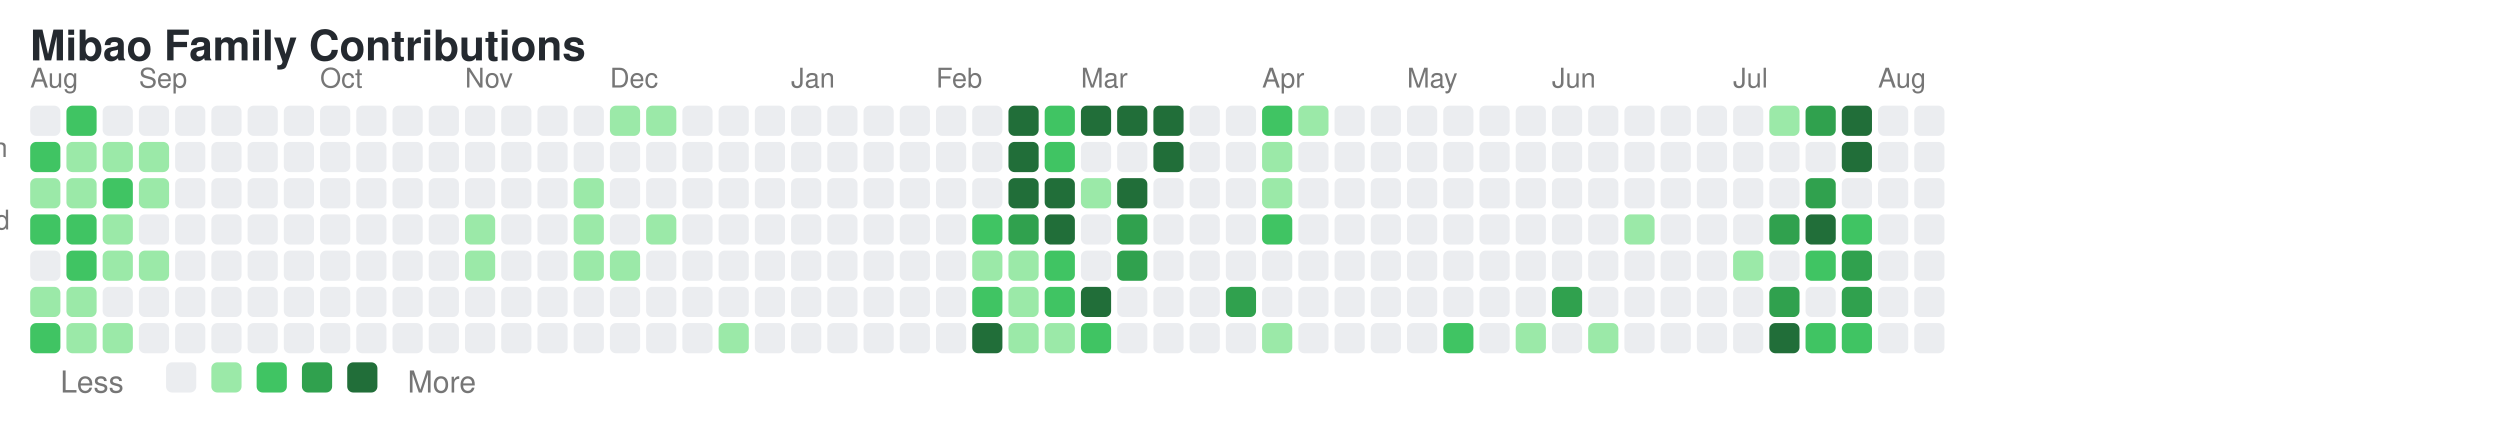
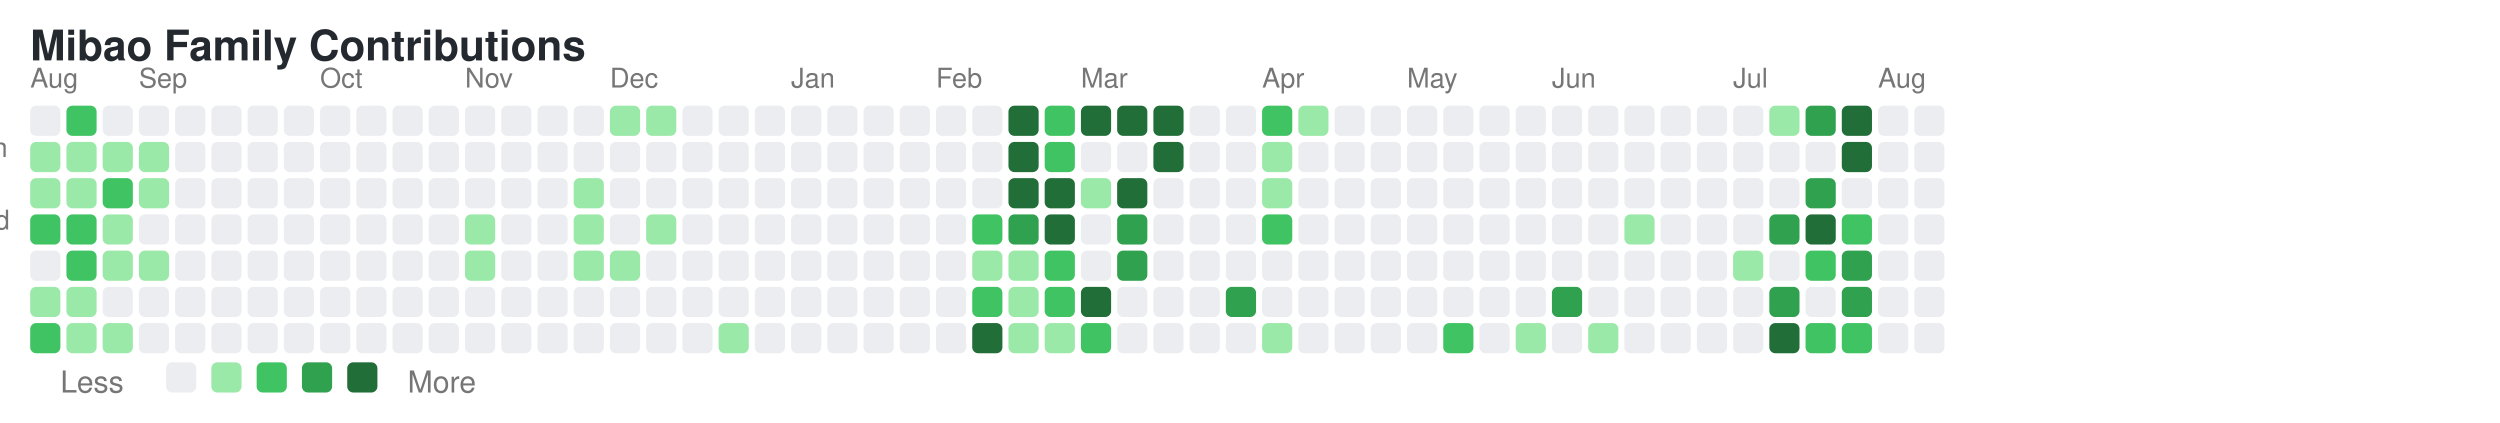
<svg xmlns="http://www.w3.org/2000/svg" width="828" height="140">
  <text x="10" y="20" font-family="-apple-system, BlinkMacSystemFont, Segoe UI, Helvetica, Arial, sans-serif" font-size="14" font-weight="600" fill="#24292f">Mibao Family Contributions</text>
  <g transform="translate(10, 35)">
    <text x="0" y="-6" font-family="-apple-system, BlinkMacSystemFont, Segoe UI, Helvetica, Arial, sans-serif" font-size="9" fill="#767676">Aug</text>
    <text x="36" y="-6" font-family="-apple-system, BlinkMacSystemFont, Segoe UI, Helvetica, Arial, sans-serif" font-size="9" fill="#767676">Sep</text>
    <text x="96" y="-6" font-family="-apple-system, BlinkMacSystemFont, Segoe UI, Helvetica, Arial, sans-serif" font-size="9" fill="#767676">Oct</text>
    <text x="144" y="-6" font-family="-apple-system, BlinkMacSystemFont, Segoe UI, Helvetica, Arial, sans-serif" font-size="9" fill="#767676">Nov</text>
    <text x="192" y="-6" font-family="-apple-system, BlinkMacSystemFont, Segoe UI, Helvetica, Arial, sans-serif" font-size="9" fill="#767676">Dec</text>
    <text x="252" y="-6" font-family="-apple-system, BlinkMacSystemFont, Segoe UI, Helvetica, Arial, sans-serif" font-size="9" fill="#767676">Jan</text>
    <text x="300" y="-6" font-family="-apple-system, BlinkMacSystemFont, Segoe UI, Helvetica, Arial, sans-serif" font-size="9" fill="#767676">Feb</text>
    <text x="348" y="-6" font-family="-apple-system, BlinkMacSystemFont, Segoe UI, Helvetica, Arial, sans-serif" font-size="9" fill="#767676">Mar</text>
    <text x="408" y="-6" font-family="-apple-system, BlinkMacSystemFont, Segoe UI, Helvetica, Arial, sans-serif" font-size="9" fill="#767676">Apr</text>
    <text x="456" y="-6" font-family="-apple-system, BlinkMacSystemFont, Segoe UI, Helvetica, Arial, sans-serif" font-size="9" fill="#767676">May</text>
    <text x="504" y="-6" font-family="-apple-system, BlinkMacSystemFont, Segoe UI, Helvetica, Arial, sans-serif" font-size="9" fill="#767676">Jun</text>
    <text x="564" y="-6" font-family="-apple-system, BlinkMacSystemFont, Segoe UI, Helvetica, Arial, sans-serif" font-size="9" fill="#767676">Jul</text>
    <text x="612" y="-6" font-family="-apple-system, BlinkMacSystemFont, Segoe UI, Helvetica, Arial, sans-serif" font-size="9" fill="#767676">Aug</text>
    <text x="-25" y="17.0" font-family="-apple-system, BlinkMacSystemFont, Segoe UI, Helvetica, Arial, sans-serif" font-size="9" fill="#767676">Mon</text>
    <text x="-25" y="41.0" font-family="-apple-system, BlinkMacSystemFont, Segoe UI, Helvetica, Arial, sans-serif" font-size="9" fill="#767676">Wed</text>
    <text x="-25" y="65.0" font-family="-apple-system, BlinkMacSystemFont, Segoe UI, Helvetica, Arial, sans-serif" font-size="9" fill="#767676">Fri</text>
    <rect x="0" y="0" width="10" height="10" fill="#ebedf0" rx="2" />
-     <rect x="0" y="12" width="10" height="10" fill="#40c463" rx="2" />
+     <rect x="0" y="12" width="10" height="10" fill="#9be9a8" rx="2" />
    <rect x="0" y="24" width="10" height="10" fill="#9be9a8" rx="2" />
    <rect x="0" y="36" width="10" height="10" fill="#40c463" rx="2" />
    <rect x="0" y="48" width="10" height="10" fill="#ebedf0" rx="2" />
    <rect x="0" y="60" width="10" height="10" fill="#9be9a8" rx="2" />
    <rect x="0" y="72" width="10" height="10" fill="#40c463" rx="2" />
    <rect x="12" y="0" width="10" height="10" fill="#40c463" rx="2" />
    <rect x="12" y="12" width="10" height="10" fill="#9be9a8" rx="2" />
    <rect x="12" y="24" width="10" height="10" fill="#9be9a8" rx="2" />
    <rect x="12" y="36" width="10" height="10" fill="#40c463" rx="2" />
    <rect x="12" y="48" width="10" height="10" fill="#40c463" rx="2" />
    <rect x="12" y="60" width="10" height="10" fill="#9be9a8" rx="2" />
    <rect x="12" y="72" width="10" height="10" fill="#9be9a8" rx="2" />
    <rect x="24" y="0" width="10" height="10" fill="#ebedf0" rx="2" />
    <rect x="24" y="12" width="10" height="10" fill="#9be9a8" rx="2" />
    <rect x="24" y="24" width="10" height="10" fill="#40c463" rx="2" />
    <rect x="24" y="36" width="10" height="10" fill="#9be9a8" rx="2" />
    <rect x="24" y="48" width="10" height="10" fill="#9be9a8" rx="2" />
    <rect x="24" y="60" width="10" height="10" fill="#ebedf0" rx="2" />
    <rect x="24" y="72" width="10" height="10" fill="#9be9a8" rx="2" />
    <rect x="36" y="0" width="10" height="10" fill="#ebedf0" rx="2" />
    <rect x="36" y="12" width="10" height="10" fill="#9be9a8" rx="2" />
    <rect x="36" y="24" width="10" height="10" fill="#9be9a8" rx="2" />
    <rect x="36" y="36" width="10" height="10" fill="#ebedf0" rx="2" />
    <rect x="36" y="48" width="10" height="10" fill="#9be9a8" rx="2" />
    <rect x="36" y="60" width="10" height="10" fill="#ebedf0" rx="2" />
    <rect x="36" y="72" width="10" height="10" fill="#ebedf0" rx="2" />
    <rect x="48" y="0" width="10" height="10" fill="#ebedf0" rx="2" />
    <rect x="48" y="12" width="10" height="10" fill="#ebedf0" rx="2" />
    <rect x="48" y="24" width="10" height="10" fill="#ebedf0" rx="2" />
    <rect x="48" y="36" width="10" height="10" fill="#ebedf0" rx="2" />
    <rect x="48" y="48" width="10" height="10" fill="#ebedf0" rx="2" />
    <rect x="48" y="60" width="10" height="10" fill="#ebedf0" rx="2" />
    <rect x="48" y="72" width="10" height="10" fill="#ebedf0" rx="2" />
    <rect x="60" y="0" width="10" height="10" fill="#ebedf0" rx="2" />
    <rect x="60" y="12" width="10" height="10" fill="#ebedf0" rx="2" />
    <rect x="60" y="24" width="10" height="10" fill="#ebedf0" rx="2" />
    <rect x="60" y="36" width="10" height="10" fill="#ebedf0" rx="2" />
    <rect x="60" y="48" width="10" height="10" fill="#ebedf0" rx="2" />
    <rect x="60" y="60" width="10" height="10" fill="#ebedf0" rx="2" />
    <rect x="60" y="72" width="10" height="10" fill="#ebedf0" rx="2" />
    <rect x="72" y="0" width="10" height="10" fill="#ebedf0" rx="2" />
    <rect x="72" y="12" width="10" height="10" fill="#ebedf0" rx="2" />
    <rect x="72" y="24" width="10" height="10" fill="#ebedf0" rx="2" />
    <rect x="72" y="36" width="10" height="10" fill="#ebedf0" rx="2" />
    <rect x="72" y="48" width="10" height="10" fill="#ebedf0" rx="2" />
    <rect x="72" y="60" width="10" height="10" fill="#ebedf0" rx="2" />
    <rect x="72" y="72" width="10" height="10" fill="#ebedf0" rx="2" />
    <rect x="84" y="0" width="10" height="10" fill="#ebedf0" rx="2" />
    <rect x="84" y="12" width="10" height="10" fill="#ebedf0" rx="2" />
    <rect x="84" y="24" width="10" height="10" fill="#ebedf0" rx="2" />
    <rect x="84" y="36" width="10" height="10" fill="#ebedf0" rx="2" />
    <rect x="84" y="48" width="10" height="10" fill="#ebedf0" rx="2" />
    <rect x="84" y="60" width="10" height="10" fill="#ebedf0" rx="2" />
    <rect x="84" y="72" width="10" height="10" fill="#ebedf0" rx="2" />
    <rect x="96" y="0" width="10" height="10" fill="#ebedf0" rx="2" />
    <rect x="96" y="12" width="10" height="10" fill="#ebedf0" rx="2" />
    <rect x="96" y="24" width="10" height="10" fill="#ebedf0" rx="2" />
    <rect x="96" y="36" width="10" height="10" fill="#ebedf0" rx="2" />
    <rect x="96" y="48" width="10" height="10" fill="#ebedf0" rx="2" />
    <rect x="96" y="60" width="10" height="10" fill="#ebedf0" rx="2" />
    <rect x="96" y="72" width="10" height="10" fill="#ebedf0" rx="2" />
    <rect x="108" y="0" width="10" height="10" fill="#ebedf0" rx="2" />
    <rect x="108" y="12" width="10" height="10" fill="#ebedf0" rx="2" />
    <rect x="108" y="24" width="10" height="10" fill="#ebedf0" rx="2" />
    <rect x="108" y="36" width="10" height="10" fill="#ebedf0" rx="2" />
    <rect x="108" y="48" width="10" height="10" fill="#ebedf0" rx="2" />
    <rect x="108" y="60" width="10" height="10" fill="#ebedf0" rx="2" />
    <rect x="108" y="72" width="10" height="10" fill="#ebedf0" rx="2" />
    <rect x="120" y="0" width="10" height="10" fill="#ebedf0" rx="2" />
    <rect x="120" y="12" width="10" height="10" fill="#ebedf0" rx="2" />
    <rect x="120" y="24" width="10" height="10" fill="#ebedf0" rx="2" />
    <rect x="120" y="36" width="10" height="10" fill="#ebedf0" rx="2" />
    <rect x="120" y="48" width="10" height="10" fill="#ebedf0" rx="2" />
    <rect x="120" y="60" width="10" height="10" fill="#ebedf0" rx="2" />
    <rect x="120" y="72" width="10" height="10" fill="#ebedf0" rx="2" />
    <rect x="132" y="0" width="10" height="10" fill="#ebedf0" rx="2" />
    <rect x="132" y="12" width="10" height="10" fill="#ebedf0" rx="2" />
    <rect x="132" y="24" width="10" height="10" fill="#ebedf0" rx="2" />
    <rect x="132" y="36" width="10" height="10" fill="#ebedf0" rx="2" />
    <rect x="132" y="48" width="10" height="10" fill="#ebedf0" rx="2" />
    <rect x="132" y="60" width="10" height="10" fill="#ebedf0" rx="2" />
    <rect x="132" y="72" width="10" height="10" fill="#ebedf0" rx="2" />
    <rect x="144" y="0" width="10" height="10" fill="#ebedf0" rx="2" />
    <rect x="144" y="12" width="10" height="10" fill="#ebedf0" rx="2" />
    <rect x="144" y="24" width="10" height="10" fill="#ebedf0" rx="2" />
    <rect x="144" y="36" width="10" height="10" fill="#9be9a8" rx="2" />
    <rect x="144" y="48" width="10" height="10" fill="#9be9a8" rx="2" />
    <rect x="144" y="60" width="10" height="10" fill="#ebedf0" rx="2" />
    <rect x="144" y="72" width="10" height="10" fill="#ebedf0" rx="2" />
    <rect x="156" y="0" width="10" height="10" fill="#ebedf0" rx="2" />
    <rect x="156" y="12" width="10" height="10" fill="#ebedf0" rx="2" />
    <rect x="156" y="24" width="10" height="10" fill="#ebedf0" rx="2" />
    <rect x="156" y="36" width="10" height="10" fill="#ebedf0" rx="2" />
    <rect x="156" y="48" width="10" height="10" fill="#ebedf0" rx="2" />
    <rect x="156" y="60" width="10" height="10" fill="#ebedf0" rx="2" />
    <rect x="156" y="72" width="10" height="10" fill="#ebedf0" rx="2" />
    <rect x="168" y="0" width="10" height="10" fill="#ebedf0" rx="2" />
    <rect x="168" y="12" width="10" height="10" fill="#ebedf0" rx="2" />
    <rect x="168" y="24" width="10" height="10" fill="#ebedf0" rx="2" />
    <rect x="168" y="36" width="10" height="10" fill="#ebedf0" rx="2" />
    <rect x="168" y="48" width="10" height="10" fill="#ebedf0" rx="2" />
    <rect x="168" y="60" width="10" height="10" fill="#ebedf0" rx="2" />
    <rect x="168" y="72" width="10" height="10" fill="#ebedf0" rx="2" />
    <rect x="180" y="0" width="10" height="10" fill="#ebedf0" rx="2" />
    <rect x="180" y="12" width="10" height="10" fill="#ebedf0" rx="2" />
    <rect x="180" y="24" width="10" height="10" fill="#9be9a8" rx="2" />
    <rect x="180" y="36" width="10" height="10" fill="#9be9a8" rx="2" />
    <rect x="180" y="48" width="10" height="10" fill="#9be9a8" rx="2" />
    <rect x="180" y="60" width="10" height="10" fill="#ebedf0" rx="2" />
    <rect x="180" y="72" width="10" height="10" fill="#ebedf0" rx="2" />
    <rect x="192" y="0" width="10" height="10" fill="#9be9a8" rx="2" />
    <rect x="192" y="12" width="10" height="10" fill="#ebedf0" rx="2" />
    <rect x="192" y="24" width="10" height="10" fill="#ebedf0" rx="2" />
    <rect x="192" y="36" width="10" height="10" fill="#ebedf0" rx="2" />
    <rect x="192" y="48" width="10" height="10" fill="#9be9a8" rx="2" />
    <rect x="192" y="60" width="10" height="10" fill="#ebedf0" rx="2" />
    <rect x="192" y="72" width="10" height="10" fill="#ebedf0" rx="2" />
    <rect x="204" y="0" width="10" height="10" fill="#9be9a8" rx="2" />
    <rect x="204" y="12" width="10" height="10" fill="#ebedf0" rx="2" />
    <rect x="204" y="24" width="10" height="10" fill="#ebedf0" rx="2" />
    <rect x="204" y="36" width="10" height="10" fill="#9be9a8" rx="2" />
    <rect x="204" y="48" width="10" height="10" fill="#ebedf0" rx="2" />
    <rect x="204" y="60" width="10" height="10" fill="#ebedf0" rx="2" />
    <rect x="204" y="72" width="10" height="10" fill="#ebedf0" rx="2" />
    <rect x="216" y="0" width="10" height="10" fill="#ebedf0" rx="2" />
    <rect x="216" y="12" width="10" height="10" fill="#ebedf0" rx="2" />
    <rect x="216" y="24" width="10" height="10" fill="#ebedf0" rx="2" />
    <rect x="216" y="36" width="10" height="10" fill="#ebedf0" rx="2" />
    <rect x="216" y="48" width="10" height="10" fill="#ebedf0" rx="2" />
    <rect x="216" y="60" width="10" height="10" fill="#ebedf0" rx="2" />
    <rect x="216" y="72" width="10" height="10" fill="#ebedf0" rx="2" />
    <rect x="228" y="0" width="10" height="10" fill="#ebedf0" rx="2" />
    <rect x="228" y="12" width="10" height="10" fill="#ebedf0" rx="2" />
    <rect x="228" y="24" width="10" height="10" fill="#ebedf0" rx="2" />
    <rect x="228" y="36" width="10" height="10" fill="#ebedf0" rx="2" />
    <rect x="228" y="48" width="10" height="10" fill="#ebedf0" rx="2" />
    <rect x="228" y="60" width="10" height="10" fill="#ebedf0" rx="2" />
    <rect x="228" y="72" width="10" height="10" fill="#9be9a8" rx="2" />
    <rect x="240" y="0" width="10" height="10" fill="#ebedf0" rx="2" />
    <rect x="240" y="12" width="10" height="10" fill="#ebedf0" rx="2" />
    <rect x="240" y="24" width="10" height="10" fill="#ebedf0" rx="2" />
    <rect x="240" y="36" width="10" height="10" fill="#ebedf0" rx="2" />
    <rect x="240" y="48" width="10" height="10" fill="#ebedf0" rx="2" />
    <rect x="240" y="60" width="10" height="10" fill="#ebedf0" rx="2" />
    <rect x="240" y="72" width="10" height="10" fill="#ebedf0" rx="2" />
    <rect x="252" y="0" width="10" height="10" fill="#ebedf0" rx="2" />
    <rect x="252" y="12" width="10" height="10" fill="#ebedf0" rx="2" />
    <rect x="252" y="24" width="10" height="10" fill="#ebedf0" rx="2" />
    <rect x="252" y="36" width="10" height="10" fill="#ebedf0" rx="2" />
    <rect x="252" y="48" width="10" height="10" fill="#ebedf0" rx="2" />
    <rect x="252" y="60" width="10" height="10" fill="#ebedf0" rx="2" />
    <rect x="252" y="72" width="10" height="10" fill="#ebedf0" rx="2" />
    <rect x="264" y="0" width="10" height="10" fill="#ebedf0" rx="2" />
    <rect x="264" y="12" width="10" height="10" fill="#ebedf0" rx="2" />
    <rect x="264" y="24" width="10" height="10" fill="#ebedf0" rx="2" />
    <rect x="264" y="36" width="10" height="10" fill="#ebedf0" rx="2" />
    <rect x="264" y="48" width="10" height="10" fill="#ebedf0" rx="2" />
    <rect x="264" y="60" width="10" height="10" fill="#ebedf0" rx="2" />
    <rect x="264" y="72" width="10" height="10" fill="#ebedf0" rx="2" />
    <rect x="276" y="0" width="10" height="10" fill="#ebedf0" rx="2" />
    <rect x="276" y="12" width="10" height="10" fill="#ebedf0" rx="2" />
    <rect x="276" y="24" width="10" height="10" fill="#ebedf0" rx="2" />
    <rect x="276" y="36" width="10" height="10" fill="#ebedf0" rx="2" />
    <rect x="276" y="48" width="10" height="10" fill="#ebedf0" rx="2" />
    <rect x="276" y="60" width="10" height="10" fill="#ebedf0" rx="2" />
    <rect x="276" y="72" width="10" height="10" fill="#ebedf0" rx="2" />
    <rect x="288" y="0" width="10" height="10" fill="#ebedf0" rx="2" />
    <rect x="288" y="12" width="10" height="10" fill="#ebedf0" rx="2" />
    <rect x="288" y="24" width="10" height="10" fill="#ebedf0" rx="2" />
    <rect x="288" y="36" width="10" height="10" fill="#ebedf0" rx="2" />
    <rect x="288" y="48" width="10" height="10" fill="#ebedf0" rx="2" />
    <rect x="288" y="60" width="10" height="10" fill="#ebedf0" rx="2" />
    <rect x="288" y="72" width="10" height="10" fill="#ebedf0" rx="2" />
    <rect x="300" y="0" width="10" height="10" fill="#ebedf0" rx="2" />
    <rect x="300" y="12" width="10" height="10" fill="#ebedf0" rx="2" />
    <rect x="300" y="24" width="10" height="10" fill="#ebedf0" rx="2" />
    <rect x="300" y="36" width="10" height="10" fill="#ebedf0" rx="2" />
    <rect x="300" y="48" width="10" height="10" fill="#ebedf0" rx="2" />
    <rect x="300" y="60" width="10" height="10" fill="#ebedf0" rx="2" />
    <rect x="300" y="72" width="10" height="10" fill="#ebedf0" rx="2" />
    <rect x="312" y="0" width="10" height="10" fill="#ebedf0" rx="2" />
    <rect x="312" y="12" width="10" height="10" fill="#ebedf0" rx="2" />
    <rect x="312" y="24" width="10" height="10" fill="#ebedf0" rx="2" />
    <rect x="312" y="36" width="10" height="10" fill="#40c463" rx="2" />
    <rect x="312" y="48" width="10" height="10" fill="#9be9a8" rx="2" />
    <rect x="312" y="60" width="10" height="10" fill="#40c463" rx="2" />
    <rect x="312" y="72" width="10" height="10" fill="#216e39" rx="2" />
    <rect x="324" y="0" width="10" height="10" fill="#216e39" rx="2" />
    <rect x="324" y="12" width="10" height="10" fill="#216e39" rx="2" />
    <rect x="324" y="24" width="10" height="10" fill="#216e39" rx="2" />
    <rect x="324" y="36" width="10" height="10" fill="#30a14e" rx="2" />
    <rect x="324" y="48" width="10" height="10" fill="#9be9a8" rx="2" />
    <rect x="324" y="60" width="10" height="10" fill="#9be9a8" rx="2" />
    <rect x="324" y="72" width="10" height="10" fill="#9be9a8" rx="2" />
    <rect x="336" y="0" width="10" height="10" fill="#40c463" rx="2" />
    <rect x="336" y="12" width="10" height="10" fill="#40c463" rx="2" />
    <rect x="336" y="24" width="10" height="10" fill="#216e39" rx="2" />
    <rect x="336" y="36" width="10" height="10" fill="#216e39" rx="2" />
    <rect x="336" y="48" width="10" height="10" fill="#40c463" rx="2" />
    <rect x="336" y="60" width="10" height="10" fill="#40c463" rx="2" />
    <rect x="336" y="72" width="10" height="10" fill="#9be9a8" rx="2" />
    <rect x="348" y="0" width="10" height="10" fill="#216e39" rx="2" />
    <rect x="348" y="12" width="10" height="10" fill="#ebedf0" rx="2" />
    <rect x="348" y="24" width="10" height="10" fill="#9be9a8" rx="2" />
    <rect x="348" y="36" width="10" height="10" fill="#ebedf0" rx="2" />
    <rect x="348" y="48" width="10" height="10" fill="#ebedf0" rx="2" />
    <rect x="348" y="60" width="10" height="10" fill="#216e39" rx="2" />
    <rect x="348" y="72" width="10" height="10" fill="#40c463" rx="2" />
    <rect x="360" y="0" width="10" height="10" fill="#216e39" rx="2" />
    <rect x="360" y="12" width="10" height="10" fill="#ebedf0" rx="2" />
    <rect x="360" y="24" width="10" height="10" fill="#216e39" rx="2" />
    <rect x="360" y="36" width="10" height="10" fill="#30a14e" rx="2" />
    <rect x="360" y="48" width="10" height="10" fill="#30a14e" rx="2" />
    <rect x="360" y="60" width="10" height="10" fill="#ebedf0" rx="2" />
    <rect x="360" y="72" width="10" height="10" fill="#ebedf0" rx="2" />
    <rect x="372" y="0" width="10" height="10" fill="#216e39" rx="2" />
    <rect x="372" y="12" width="10" height="10" fill="#216e39" rx="2" />
    <rect x="372" y="24" width="10" height="10" fill="#ebedf0" rx="2" />
    <rect x="372" y="36" width="10" height="10" fill="#ebedf0" rx="2" />
    <rect x="372" y="48" width="10" height="10" fill="#ebedf0" rx="2" />
    <rect x="372" y="60" width="10" height="10" fill="#ebedf0" rx="2" />
    <rect x="372" y="72" width="10" height="10" fill="#ebedf0" rx="2" />
    <rect x="384" y="0" width="10" height="10" fill="#ebedf0" rx="2" />
    <rect x="384" y="12" width="10" height="10" fill="#ebedf0" rx="2" />
    <rect x="384" y="24" width="10" height="10" fill="#ebedf0" rx="2" />
    <rect x="384" y="36" width="10" height="10" fill="#ebedf0" rx="2" />
    <rect x="384" y="48" width="10" height="10" fill="#ebedf0" rx="2" />
    <rect x="384" y="60" width="10" height="10" fill="#ebedf0" rx="2" />
    <rect x="384" y="72" width="10" height="10" fill="#ebedf0" rx="2" />
    <rect x="396" y="0" width="10" height="10" fill="#ebedf0" rx="2" />
    <rect x="396" y="12" width="10" height="10" fill="#ebedf0" rx="2" />
    <rect x="396" y="24" width="10" height="10" fill="#ebedf0" rx="2" />
    <rect x="396" y="36" width="10" height="10" fill="#ebedf0" rx="2" />
    <rect x="396" y="48" width="10" height="10" fill="#ebedf0" rx="2" />
    <rect x="396" y="60" width="10" height="10" fill="#30a14e" rx="2" />
    <rect x="396" y="72" width="10" height="10" fill="#ebedf0" rx="2" />
    <rect x="408" y="0" width="10" height="10" fill="#40c463" rx="2" />
    <rect x="408" y="12" width="10" height="10" fill="#9be9a8" rx="2" />
    <rect x="408" y="24" width="10" height="10" fill="#9be9a8" rx="2" />
    <rect x="408" y="36" width="10" height="10" fill="#40c463" rx="2" />
    <rect x="408" y="48" width="10" height="10" fill="#ebedf0" rx="2" />
    <rect x="408" y="60" width="10" height="10" fill="#ebedf0" rx="2" />
    <rect x="408" y="72" width="10" height="10" fill="#9be9a8" rx="2" />
    <rect x="420" y="0" width="10" height="10" fill="#9be9a8" rx="2" />
    <rect x="420" y="12" width="10" height="10" fill="#ebedf0" rx="2" />
    <rect x="420" y="24" width="10" height="10" fill="#ebedf0" rx="2" />
    <rect x="420" y="36" width="10" height="10" fill="#ebedf0" rx="2" />
    <rect x="420" y="48" width="10" height="10" fill="#ebedf0" rx="2" />
    <rect x="420" y="60" width="10" height="10" fill="#ebedf0" rx="2" />
    <rect x="420" y="72" width="10" height="10" fill="#ebedf0" rx="2" />
    <rect x="432" y="0" width="10" height="10" fill="#ebedf0" rx="2" />
    <rect x="432" y="12" width="10" height="10" fill="#ebedf0" rx="2" />
    <rect x="432" y="24" width="10" height="10" fill="#ebedf0" rx="2" />
    <rect x="432" y="36" width="10" height="10" fill="#ebedf0" rx="2" />
    <rect x="432" y="48" width="10" height="10" fill="#ebedf0" rx="2" />
    <rect x="432" y="60" width="10" height="10" fill="#ebedf0" rx="2" />
    <rect x="432" y="72" width="10" height="10" fill="#ebedf0" rx="2" />
    <rect x="444" y="0" width="10" height="10" fill="#ebedf0" rx="2" />
    <rect x="444" y="12" width="10" height="10" fill="#ebedf0" rx="2" />
    <rect x="444" y="24" width="10" height="10" fill="#ebedf0" rx="2" />
    <rect x="444" y="36" width="10" height="10" fill="#ebedf0" rx="2" />
    <rect x="444" y="48" width="10" height="10" fill="#ebedf0" rx="2" />
    <rect x="444" y="60" width="10" height="10" fill="#ebedf0" rx="2" />
    <rect x="444" y="72" width="10" height="10" fill="#ebedf0" rx="2" />
    <rect x="456" y="0" width="10" height="10" fill="#ebedf0" rx="2" />
    <rect x="456" y="12" width="10" height="10" fill="#ebedf0" rx="2" />
    <rect x="456" y="24" width="10" height="10" fill="#ebedf0" rx="2" />
    <rect x="456" y="36" width="10" height="10" fill="#ebedf0" rx="2" />
    <rect x="456" y="48" width="10" height="10" fill="#ebedf0" rx="2" />
    <rect x="456" y="60" width="10" height="10" fill="#ebedf0" rx="2" />
    <rect x="456" y="72" width="10" height="10" fill="#ebedf0" rx="2" />
    <rect x="468" y="0" width="10" height="10" fill="#ebedf0" rx="2" />
    <rect x="468" y="12" width="10" height="10" fill="#ebedf0" rx="2" />
    <rect x="468" y="24" width="10" height="10" fill="#ebedf0" rx="2" />
    <rect x="468" y="36" width="10" height="10" fill="#ebedf0" rx="2" />
    <rect x="468" y="48" width="10" height="10" fill="#ebedf0" rx="2" />
    <rect x="468" y="60" width="10" height="10" fill="#ebedf0" rx="2" />
    <rect x="468" y="72" width="10" height="10" fill="#40c463" rx="2" />
    <rect x="480" y="0" width="10" height="10" fill="#ebedf0" rx="2" />
    <rect x="480" y="12" width="10" height="10" fill="#ebedf0" rx="2" />
    <rect x="480" y="24" width="10" height="10" fill="#ebedf0" rx="2" />
    <rect x="480" y="36" width="10" height="10" fill="#ebedf0" rx="2" />
    <rect x="480" y="48" width="10" height="10" fill="#ebedf0" rx="2" />
    <rect x="480" y="60" width="10" height="10" fill="#ebedf0" rx="2" />
    <rect x="480" y="72" width="10" height="10" fill="#ebedf0" rx="2" />
    <rect x="492" y="0" width="10" height="10" fill="#ebedf0" rx="2" />
    <rect x="492" y="12" width="10" height="10" fill="#ebedf0" rx="2" />
    <rect x="492" y="24" width="10" height="10" fill="#ebedf0" rx="2" />
    <rect x="492" y="36" width="10" height="10" fill="#ebedf0" rx="2" />
    <rect x="492" y="48" width="10" height="10" fill="#ebedf0" rx="2" />
    <rect x="492" y="60" width="10" height="10" fill="#ebedf0" rx="2" />
    <rect x="492" y="72" width="10" height="10" fill="#9be9a8" rx="2" />
    <rect x="504" y="0" width="10" height="10" fill="#ebedf0" rx="2" />
    <rect x="504" y="12" width="10" height="10" fill="#ebedf0" rx="2" />
    <rect x="504" y="24" width="10" height="10" fill="#ebedf0" rx="2" />
    <rect x="504" y="36" width="10" height="10" fill="#ebedf0" rx="2" />
    <rect x="504" y="48" width="10" height="10" fill="#ebedf0" rx="2" />
    <rect x="504" y="60" width="10" height="10" fill="#30a14e" rx="2" />
    <rect x="504" y="72" width="10" height="10" fill="#ebedf0" rx="2" />
    <rect x="516" y="0" width="10" height="10" fill="#ebedf0" rx="2" />
    <rect x="516" y="12" width="10" height="10" fill="#ebedf0" rx="2" />
    <rect x="516" y="24" width="10" height="10" fill="#ebedf0" rx="2" />
    <rect x="516" y="36" width="10" height="10" fill="#ebedf0" rx="2" />
    <rect x="516" y="48" width="10" height="10" fill="#ebedf0" rx="2" />
    <rect x="516" y="60" width="10" height="10" fill="#ebedf0" rx="2" />
    <rect x="516" y="72" width="10" height="10" fill="#9be9a8" rx="2" />
    <rect x="528" y="0" width="10" height="10" fill="#ebedf0" rx="2" />
    <rect x="528" y="12" width="10" height="10" fill="#ebedf0" rx="2" />
    <rect x="528" y="24" width="10" height="10" fill="#ebedf0" rx="2" />
    <rect x="528" y="36" width="10" height="10" fill="#9be9a8" rx="2" />
    <rect x="528" y="48" width="10" height="10" fill="#ebedf0" rx="2" />
    <rect x="528" y="60" width="10" height="10" fill="#ebedf0" rx="2" />
    <rect x="528" y="72" width="10" height="10" fill="#ebedf0" rx="2" />
    <rect x="540" y="0" width="10" height="10" fill="#ebedf0" rx="2" />
    <rect x="540" y="12" width="10" height="10" fill="#ebedf0" rx="2" />
    <rect x="540" y="24" width="10" height="10" fill="#ebedf0" rx="2" />
    <rect x="540" y="36" width="10" height="10" fill="#ebedf0" rx="2" />
    <rect x="540" y="48" width="10" height="10" fill="#ebedf0" rx="2" />
    <rect x="540" y="60" width="10" height="10" fill="#ebedf0" rx="2" />
    <rect x="540" y="72" width="10" height="10" fill="#ebedf0" rx="2" />
    <rect x="552" y="0" width="10" height="10" fill="#ebedf0" rx="2" />
    <rect x="552" y="12" width="10" height="10" fill="#ebedf0" rx="2" />
    <rect x="552" y="24" width="10" height="10" fill="#ebedf0" rx="2" />
    <rect x="552" y="36" width="10" height="10" fill="#ebedf0" rx="2" />
    <rect x="552" y="48" width="10" height="10" fill="#ebedf0" rx="2" />
    <rect x="552" y="60" width="10" height="10" fill="#ebedf0" rx="2" />
    <rect x="552" y="72" width="10" height="10" fill="#ebedf0" rx="2" />
    <rect x="564" y="0" width="10" height="10" fill="#ebedf0" rx="2" />
    <rect x="564" y="12" width="10" height="10" fill="#ebedf0" rx="2" />
    <rect x="564" y="24" width="10" height="10" fill="#ebedf0" rx="2" />
    <rect x="564" y="36" width="10" height="10" fill="#ebedf0" rx="2" />
    <rect x="564" y="48" width="10" height="10" fill="#9be9a8" rx="2" />
    <rect x="564" y="60" width="10" height="10" fill="#ebedf0" rx="2" />
    <rect x="564" y="72" width="10" height="10" fill="#ebedf0" rx="2" />
    <rect x="576" y="0" width="10" height="10" fill="#9be9a8" rx="2" />
    <rect x="576" y="12" width="10" height="10" fill="#ebedf0" rx="2" />
    <rect x="576" y="24" width="10" height="10" fill="#ebedf0" rx="2" />
    <rect x="576" y="36" width="10" height="10" fill="#30a14e" rx="2" />
    <rect x="576" y="48" width="10" height="10" fill="#ebedf0" rx="2" />
    <rect x="576" y="60" width="10" height="10" fill="#30a14e" rx="2" />
    <rect x="576" y="72" width="10" height="10" fill="#216e39" rx="2" />
    <rect x="588" y="0" width="10" height="10" fill="#30a14e" rx="2" />
    <rect x="588" y="12" width="10" height="10" fill="#ebedf0" rx="2" />
    <rect x="588" y="24" width="10" height="10" fill="#30a14e" rx="2" />
    <rect x="588" y="36" width="10" height="10" fill="#216e39" rx="2" />
    <rect x="588" y="48" width="10" height="10" fill="#40c463" rx="2" />
    <rect x="588" y="60" width="10" height="10" fill="#ebedf0" rx="2" />
    <rect x="588" y="72" width="10" height="10" fill="#40c463" rx="2" />
    <rect x="600" y="0" width="10" height="10" fill="#216e39" rx="2" />
    <rect x="600" y="12" width="10" height="10" fill="#216e39" rx="2" />
    <rect x="600" y="24" width="10" height="10" fill="#ebedf0" rx="2" />
    <rect x="600" y="36" width="10" height="10" fill="#40c463" rx="2" />
    <rect x="600" y="48" width="10" height="10" fill="#30a14e" rx="2" />
    <rect x="600" y="60" width="10" height="10" fill="#30a14e" rx="2" />
    <rect x="600" y="72" width="10" height="10" fill="#40c463" rx="2" />
    <rect x="612" y="0" width="10" height="10" fill="#ebedf0" rx="2" />
    <rect x="612" y="12" width="10" height="10" fill="#ebedf0" rx="2" />
    <rect x="612" y="24" width="10" height="10" fill="#ebedf0" rx="2" />
    <rect x="612" y="36" width="10" height="10" fill="#ebedf0" rx="2" />
    <rect x="612" y="48" width="10" height="10" fill="#ebedf0" rx="2" />
    <rect x="612" y="60" width="10" height="10" fill="#ebedf0" rx="2" />
    <rect x="612" y="72" width="10" height="10" fill="#ebedf0" rx="2" />
    <rect x="624" y="0" width="10" height="10" fill="#ebedf0" rx="2" />
    <rect x="624" y="12" width="10" height="10" fill="#ebedf0" rx="2" />
    <rect x="624" y="24" width="10" height="10" fill="#ebedf0" rx="2" />
    <rect x="624" y="36" width="10" height="10" fill="#ebedf0" rx="2" />
    <rect x="624" y="48" width="10" height="10" fill="#ebedf0" rx="2" />
    <rect x="624" y="60" width="10" height="10" fill="#ebedf0" rx="2" />
    <rect x="624" y="72" width="10" height="10" fill="#ebedf0" rx="2" />
    <text x="10" y="95" font-family="-apple-system, BlinkMacSystemFont, Segoe UI, Helvetica, Arial, sans-serif" font-size="10" fill="#767676">Less</text>
    <rect x="45" y="85" width="10" height="10" fill="#ebedf0" rx="2" />
    <rect x="60" y="85" width="10" height="10" fill="#9be9a8" rx="2" />
    <rect x="75" y="85" width="10" height="10" fill="#40c463" rx="2" />
    <rect x="90" y="85" width="10" height="10" fill="#30a14e" rx="2" />
    <rect x="105" y="85" width="10" height="10" fill="#216e39" rx="2" />
    <text x="125" y="95" font-family="-apple-system, BlinkMacSystemFont, Segoe UI, Helvetica, Arial, sans-serif" font-size="10" fill="#767676">More</text>
  </g>
</svg>
